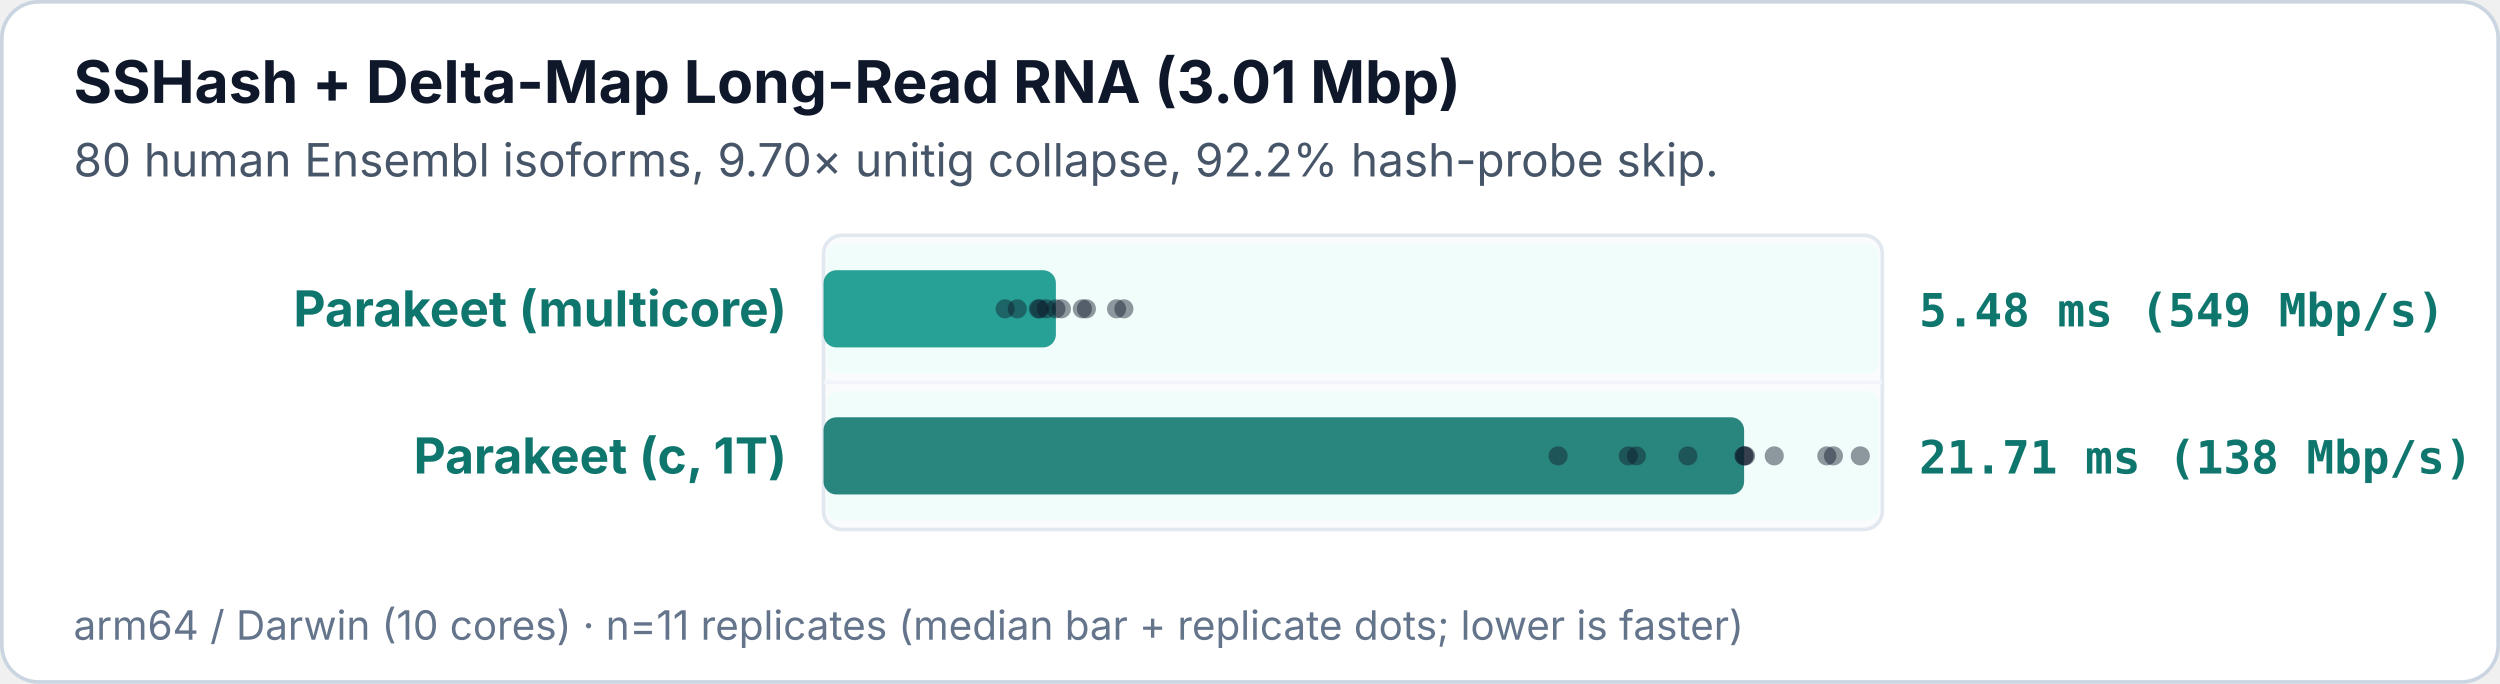
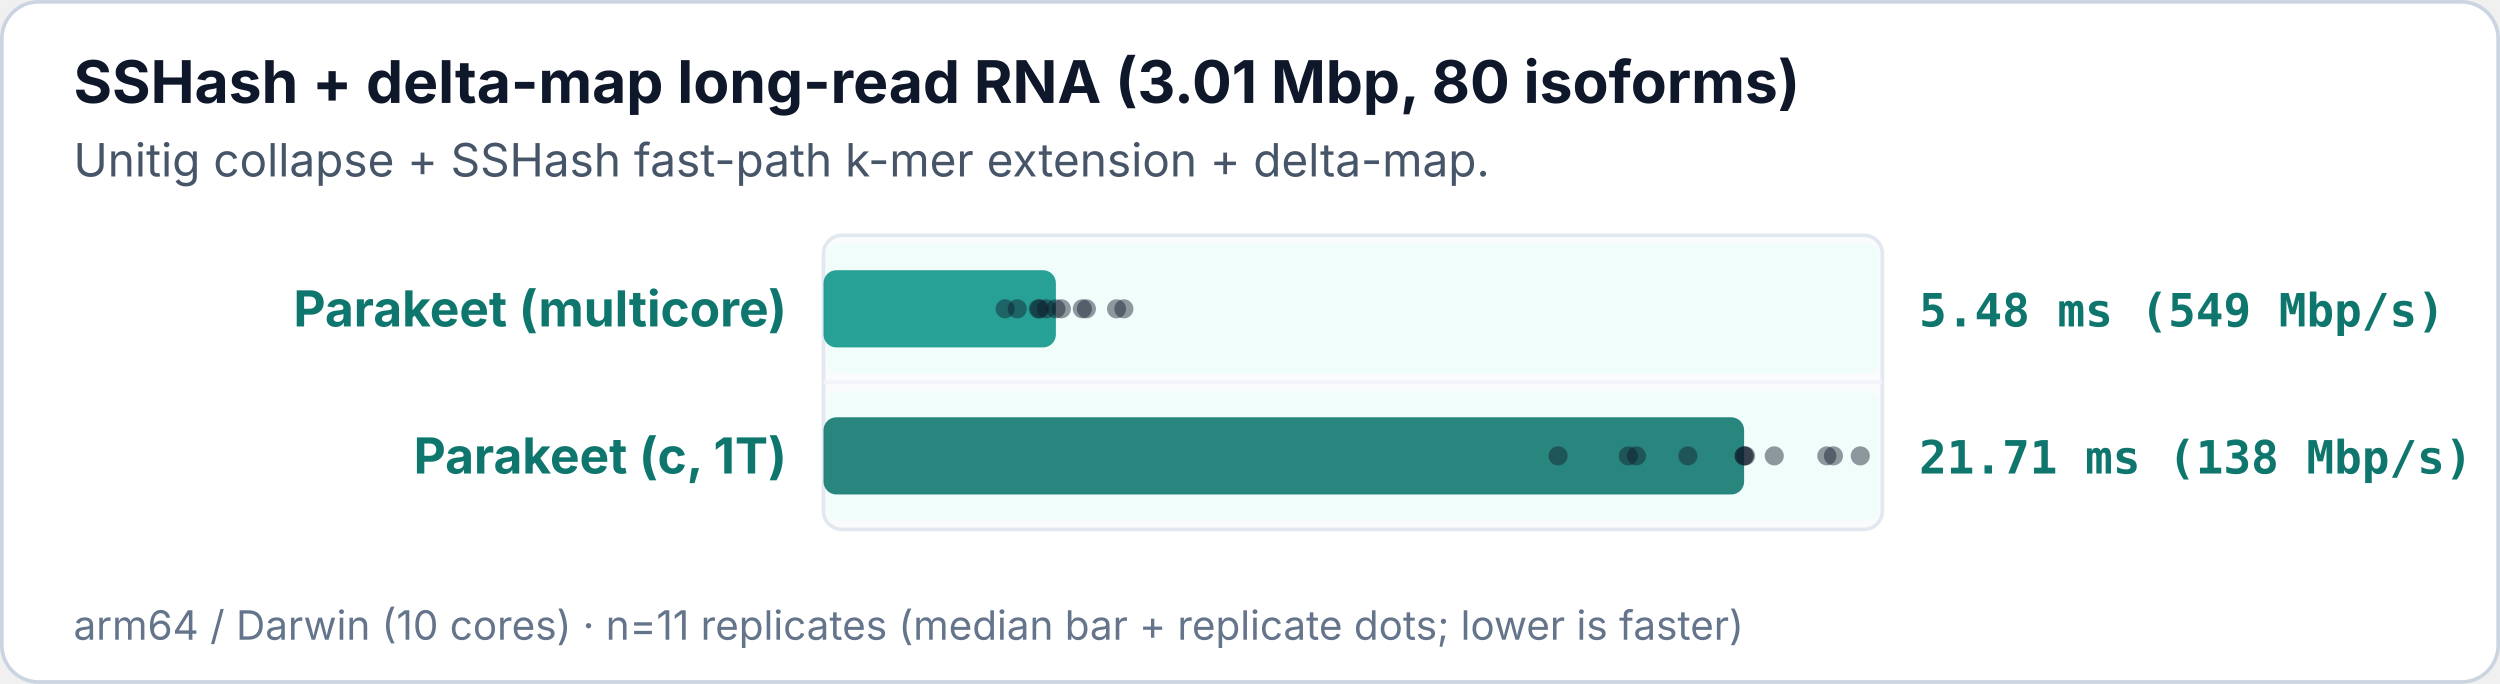
- <svg xmlns="http://www.w3.org/2000/svg" viewBox="0 0 680 186" width="680" height="186" role="img" aria-label="SSHash + Delta-Map Long-Read RNA (3.01 Mbp)">
+ <svg xmlns="http://www.w3.org/2000/svg" viewBox="0 0 680 186" width="680" height="186" role="img" aria-label="SSHash + delta-map long-read RNA (3.01 Mbp, 80 isoforms)">
  <rect x="0.5" y="0.5" width="679" height="185" rx="10" fill="#ffffff" stroke="#cbd5e1" />
-   <text x="20" y="28" font-family="Inter, -apple-system, BlinkMacSystemFont, 'Segoe UI', Helvetica, Arial, sans-serif" font-size="16" font-weight="700" fill="#0f172a">SSHash + Delta-Map Long-Read RNA (3.01 Mbp)</text>
-   <text x="20" y="48" font-family="Inter, -apple-system, BlinkMacSystemFont, 'Segoe UI', Helvetica, Arial, sans-serif" font-size="12.5" fill="#475569">80 human Ensembl isoforms, 9.70× unitig collapse, 92.2% hash-probe skip.</text>
+   <text x="20" y="28" font-family="Inter, -apple-system, BlinkMacSystemFont, 'Segoe UI', Helvetica, Arial, sans-serif" font-size="16" font-weight="700" fill="#0f172a">SSHash + delta-map long-read RNA (3.01 Mbp, 80 isoforms)</text>
+   <text x="20" y="48" font-family="Inter, -apple-system, BlinkMacSystemFont, 'Segoe UI', Helvetica, Arial, sans-serif" font-size="12.5" fill="#475569">Unitig collapse + SSHash fast-path k-mer extension + delta-map.</text>
  <rect x="224.0" y="64.0" width="288.0" height="80.0" rx="5" fill="#fafbfc" stroke="#e2e8f0" />
  <rect x="225.0" y="66.4" width="286.0" height="35.2" rx="3" fill="#f0fdfa" />
  <text x="214.0" y="88.8" text-anchor="end" font-family="Inter, -apple-system, BlinkMacSystemFont, 'Segoe UI', Helvetica, Arial, sans-serif" font-size="13.5" font-weight="700" fill="#0f766e">Parakeet (multicore)</text>
  <rect x="224.0" y="73.5" width="63.2" height="21" rx="3.5" fill="#0d9488" fill-opacity="0.88" />
  <circle cx="287.2" cy="84.0" r="2.6" fill="#0f172a" fill-opacity="0.44" />
  <circle cx="303.7" cy="84.0" r="2.6" fill="#0f172a" fill-opacity="0.44" />
  <circle cx="295.5" cy="84.0" r="2.6" fill="#0f172a" fill-opacity="0.44" />
  <circle cx="294.4" cy="84.0" r="2.6" fill="#0f172a" fill-opacity="0.44" />
  <circle cx="305.7" cy="84.0" r="2.6" fill="#0f172a" fill-opacity="0.44" />
  <circle cx="288.7" cy="84.0" r="2.6" fill="#0f172a" fill-opacity="0.44" />
  <circle cx="282.8" cy="84.0" r="2.6" fill="#0f172a" fill-opacity="0.44" />
  <circle cx="276.7" cy="84.0" r="2.6" fill="#0f172a" fill-opacity="0.44" />
  <circle cx="284.6" cy="84.0" r="2.6" fill="#0f172a" fill-opacity="0.44" />
  <circle cx="282.4" cy="84.0" r="2.6" fill="#0f172a" fill-opacity="0.44" />
  <circle cx="273.4" cy="84.0" r="2.6" fill="#0f172a" fill-opacity="0.44" />
  <text x="522.0" y="88.8" font-family="'JetBrains Mono', ui-monospace, SFMono-Regular, Menlo, monospace" font-size="12.5" font-weight="700" fill="#0f766e">5.48 ms (549 Mbp/s)</text>
  <rect x="225.0" y="106.4" width="286.0" height="35.2" rx="3" fill="#f0fdfa" />
  <line x1="224.0" y1="104.0" x2="512.0" y2="104.0" stroke="#f1f5f9" />
  <text x="214.0" y="128.8" text-anchor="end" font-family="Inter, -apple-system, BlinkMacSystemFont, 'Segoe UI', Helvetica, Arial, sans-serif" font-size="13.5" font-weight="700" fill="#0f766e">Parakeet (c, 1T)</text>
  <rect x="224.0" y="113.5" width="250.4" height="21" rx="3.5" fill="#0f766e" fill-opacity="0.88" />
  <circle cx="506.0" cy="124.0" r="2.6" fill="#0f172a" fill-opacity="0.44" />
  <circle cx="423.8" cy="124.0" r="2.6" fill="#0f172a" fill-opacity="0.44" />
  <circle cx="498.7" cy="124.0" r="2.6" fill="#0f172a" fill-opacity="0.44" />
  <circle cx="474.8" cy="124.0" r="2.6" fill="#0f172a" fill-opacity="0.44" />
  <circle cx="496.9" cy="124.0" r="2.6" fill="#0f172a" fill-opacity="0.44" />
  <circle cx="482.6" cy="124.0" r="2.6" fill="#0f172a" fill-opacity="0.44" />
  <circle cx="459.1" cy="124.0" r="2.6" fill="#0f172a" fill-opacity="0.44" />
  <circle cx="474.4" cy="124.0" r="2.6" fill="#0f172a" fill-opacity="0.44" />
  <circle cx="474.4" cy="124.0" r="2.6" fill="#0f172a" fill-opacity="0.44" />
  <circle cx="445.1" cy="124.0" r="2.6" fill="#0f172a" fill-opacity="0.44" />
  <circle cx="442.9" cy="124.0" r="2.6" fill="#0f172a" fill-opacity="0.44" />
  <text x="522.0" y="128.8" font-family="'JetBrains Mono', ui-monospace, SFMono-Regular, Menlo, monospace" font-size="12.5" font-weight="700" fill="#0f766e">21.71 ms (138 Mbp/s)</text>
  <text x="20" y="174" font-family="Inter, -apple-system, BlinkMacSystemFont, 'Segoe UI', Helvetica, Arial, sans-serif" font-size="11" fill="#64748b">arm64 / Darwin (10 cores) · n=11 replicates (median bar + replicate dots; lower is faster)</text>
</svg>
